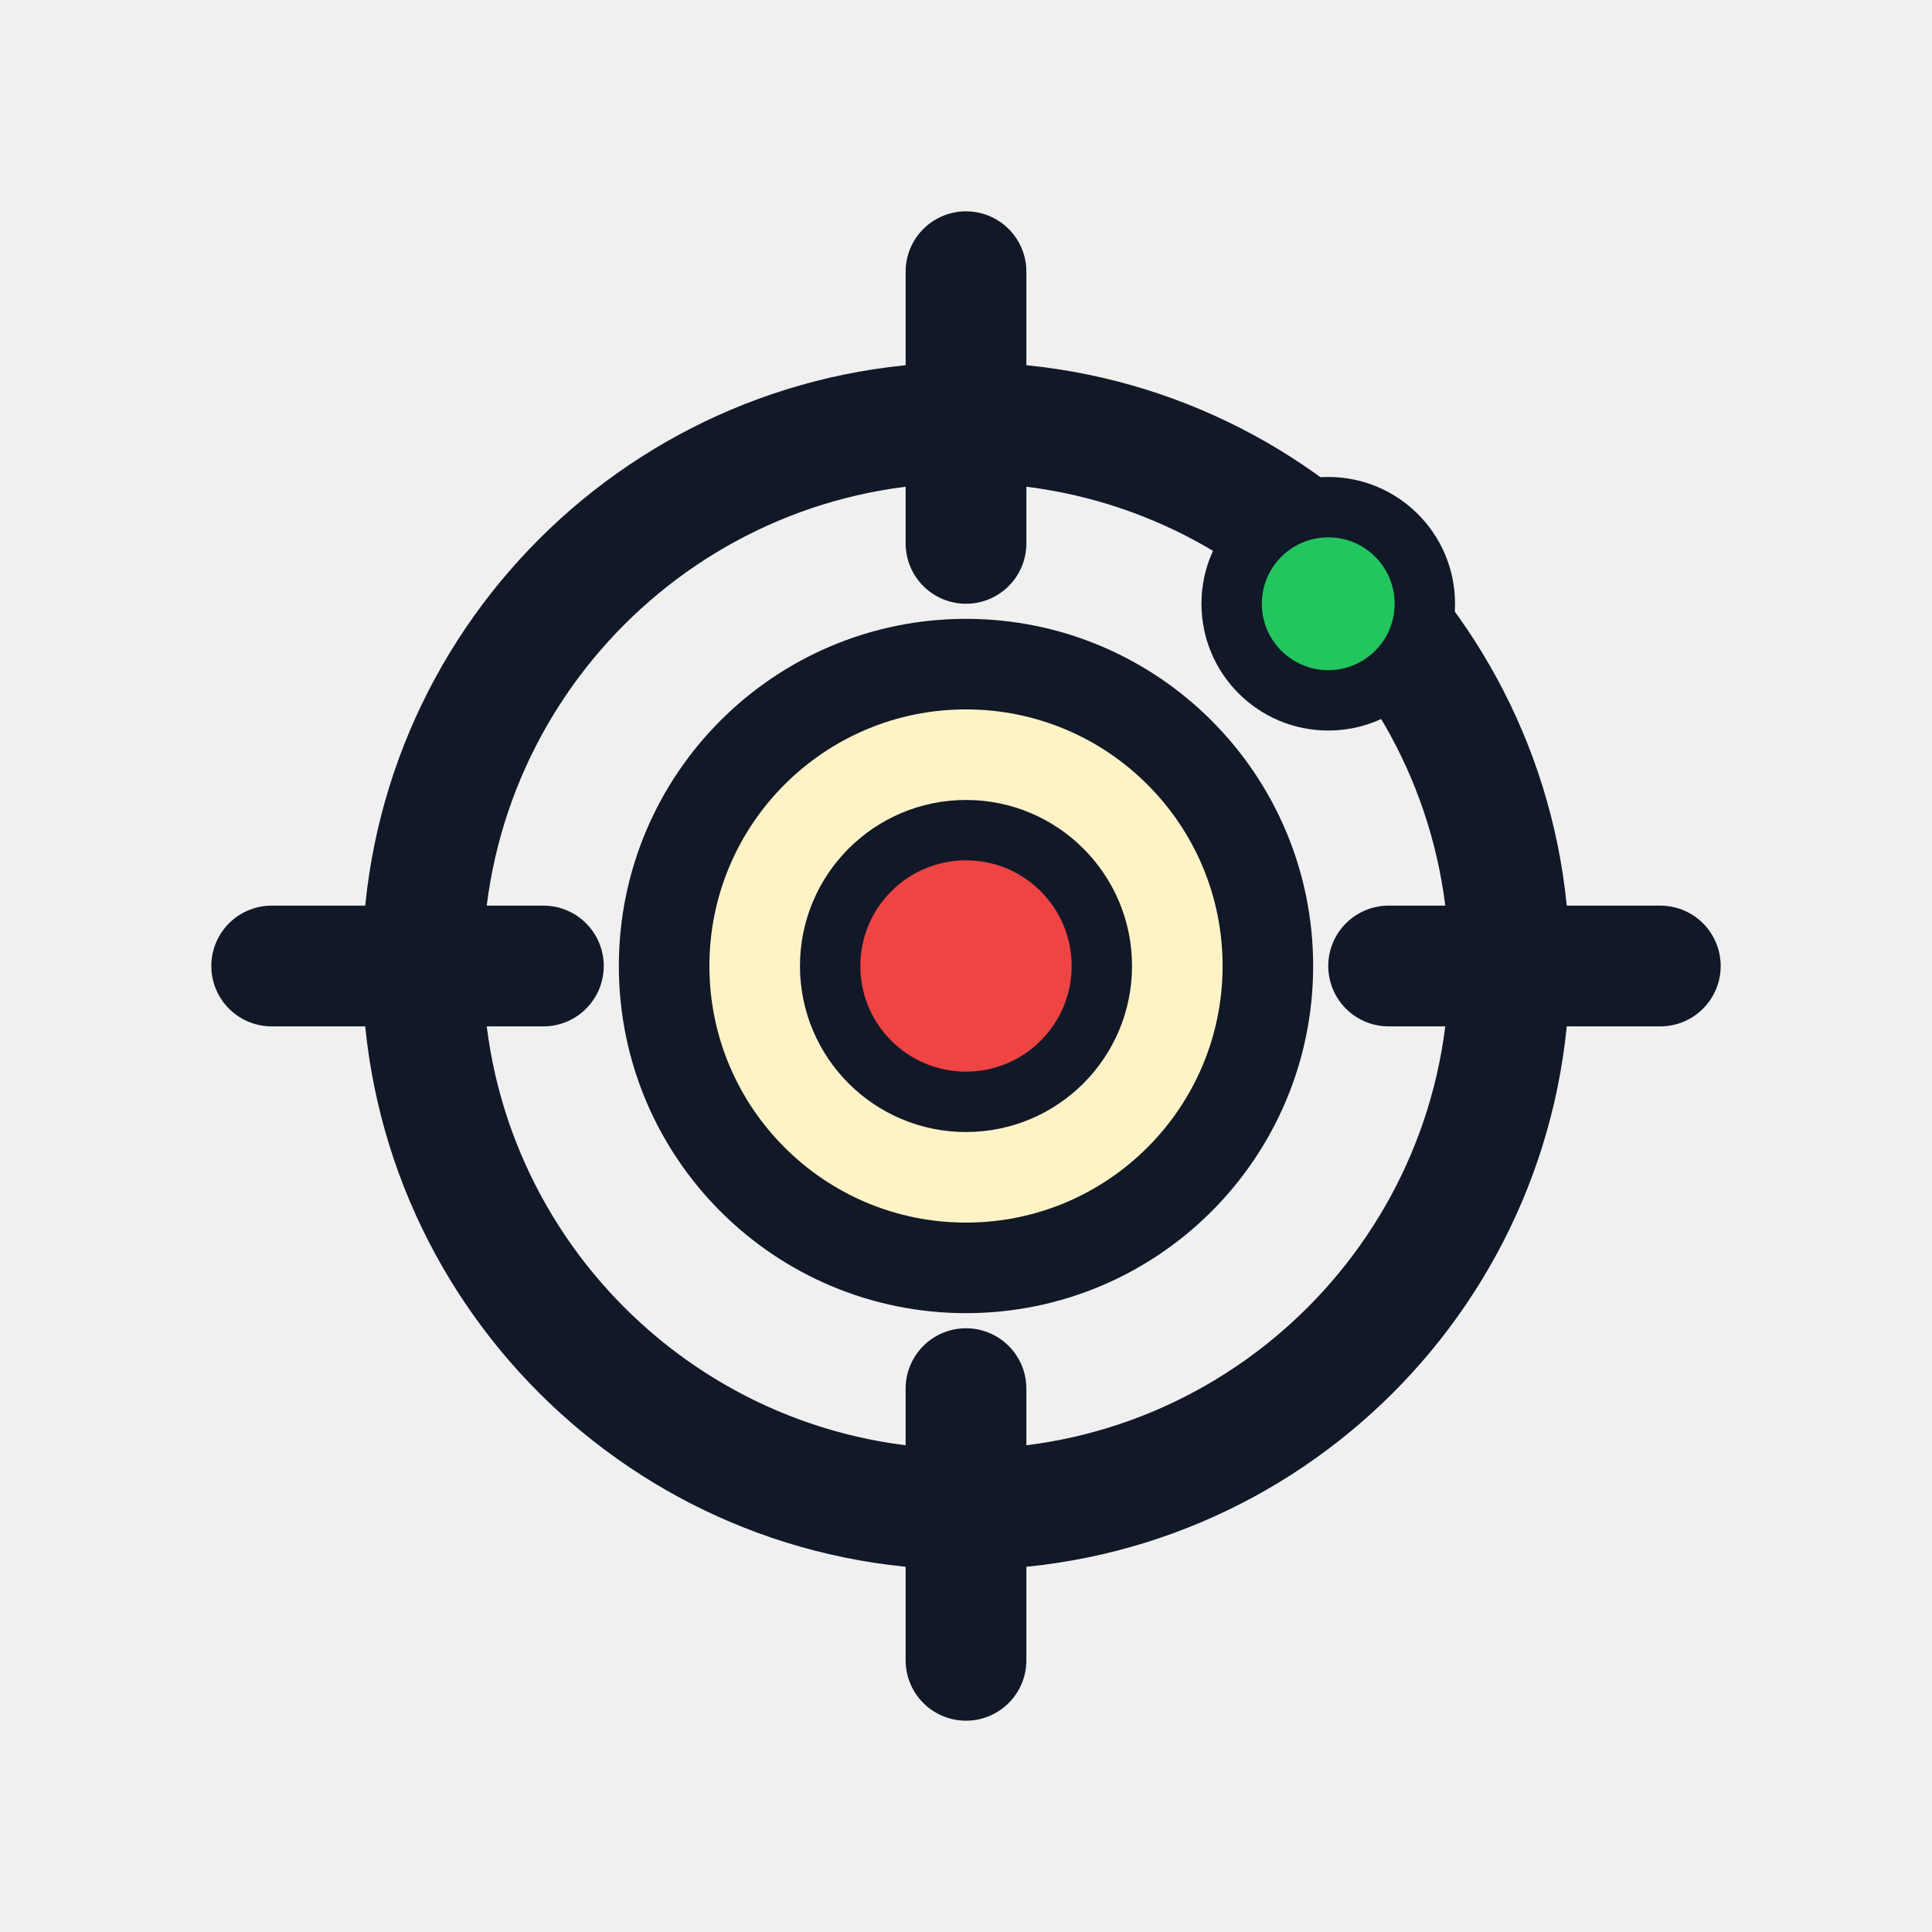
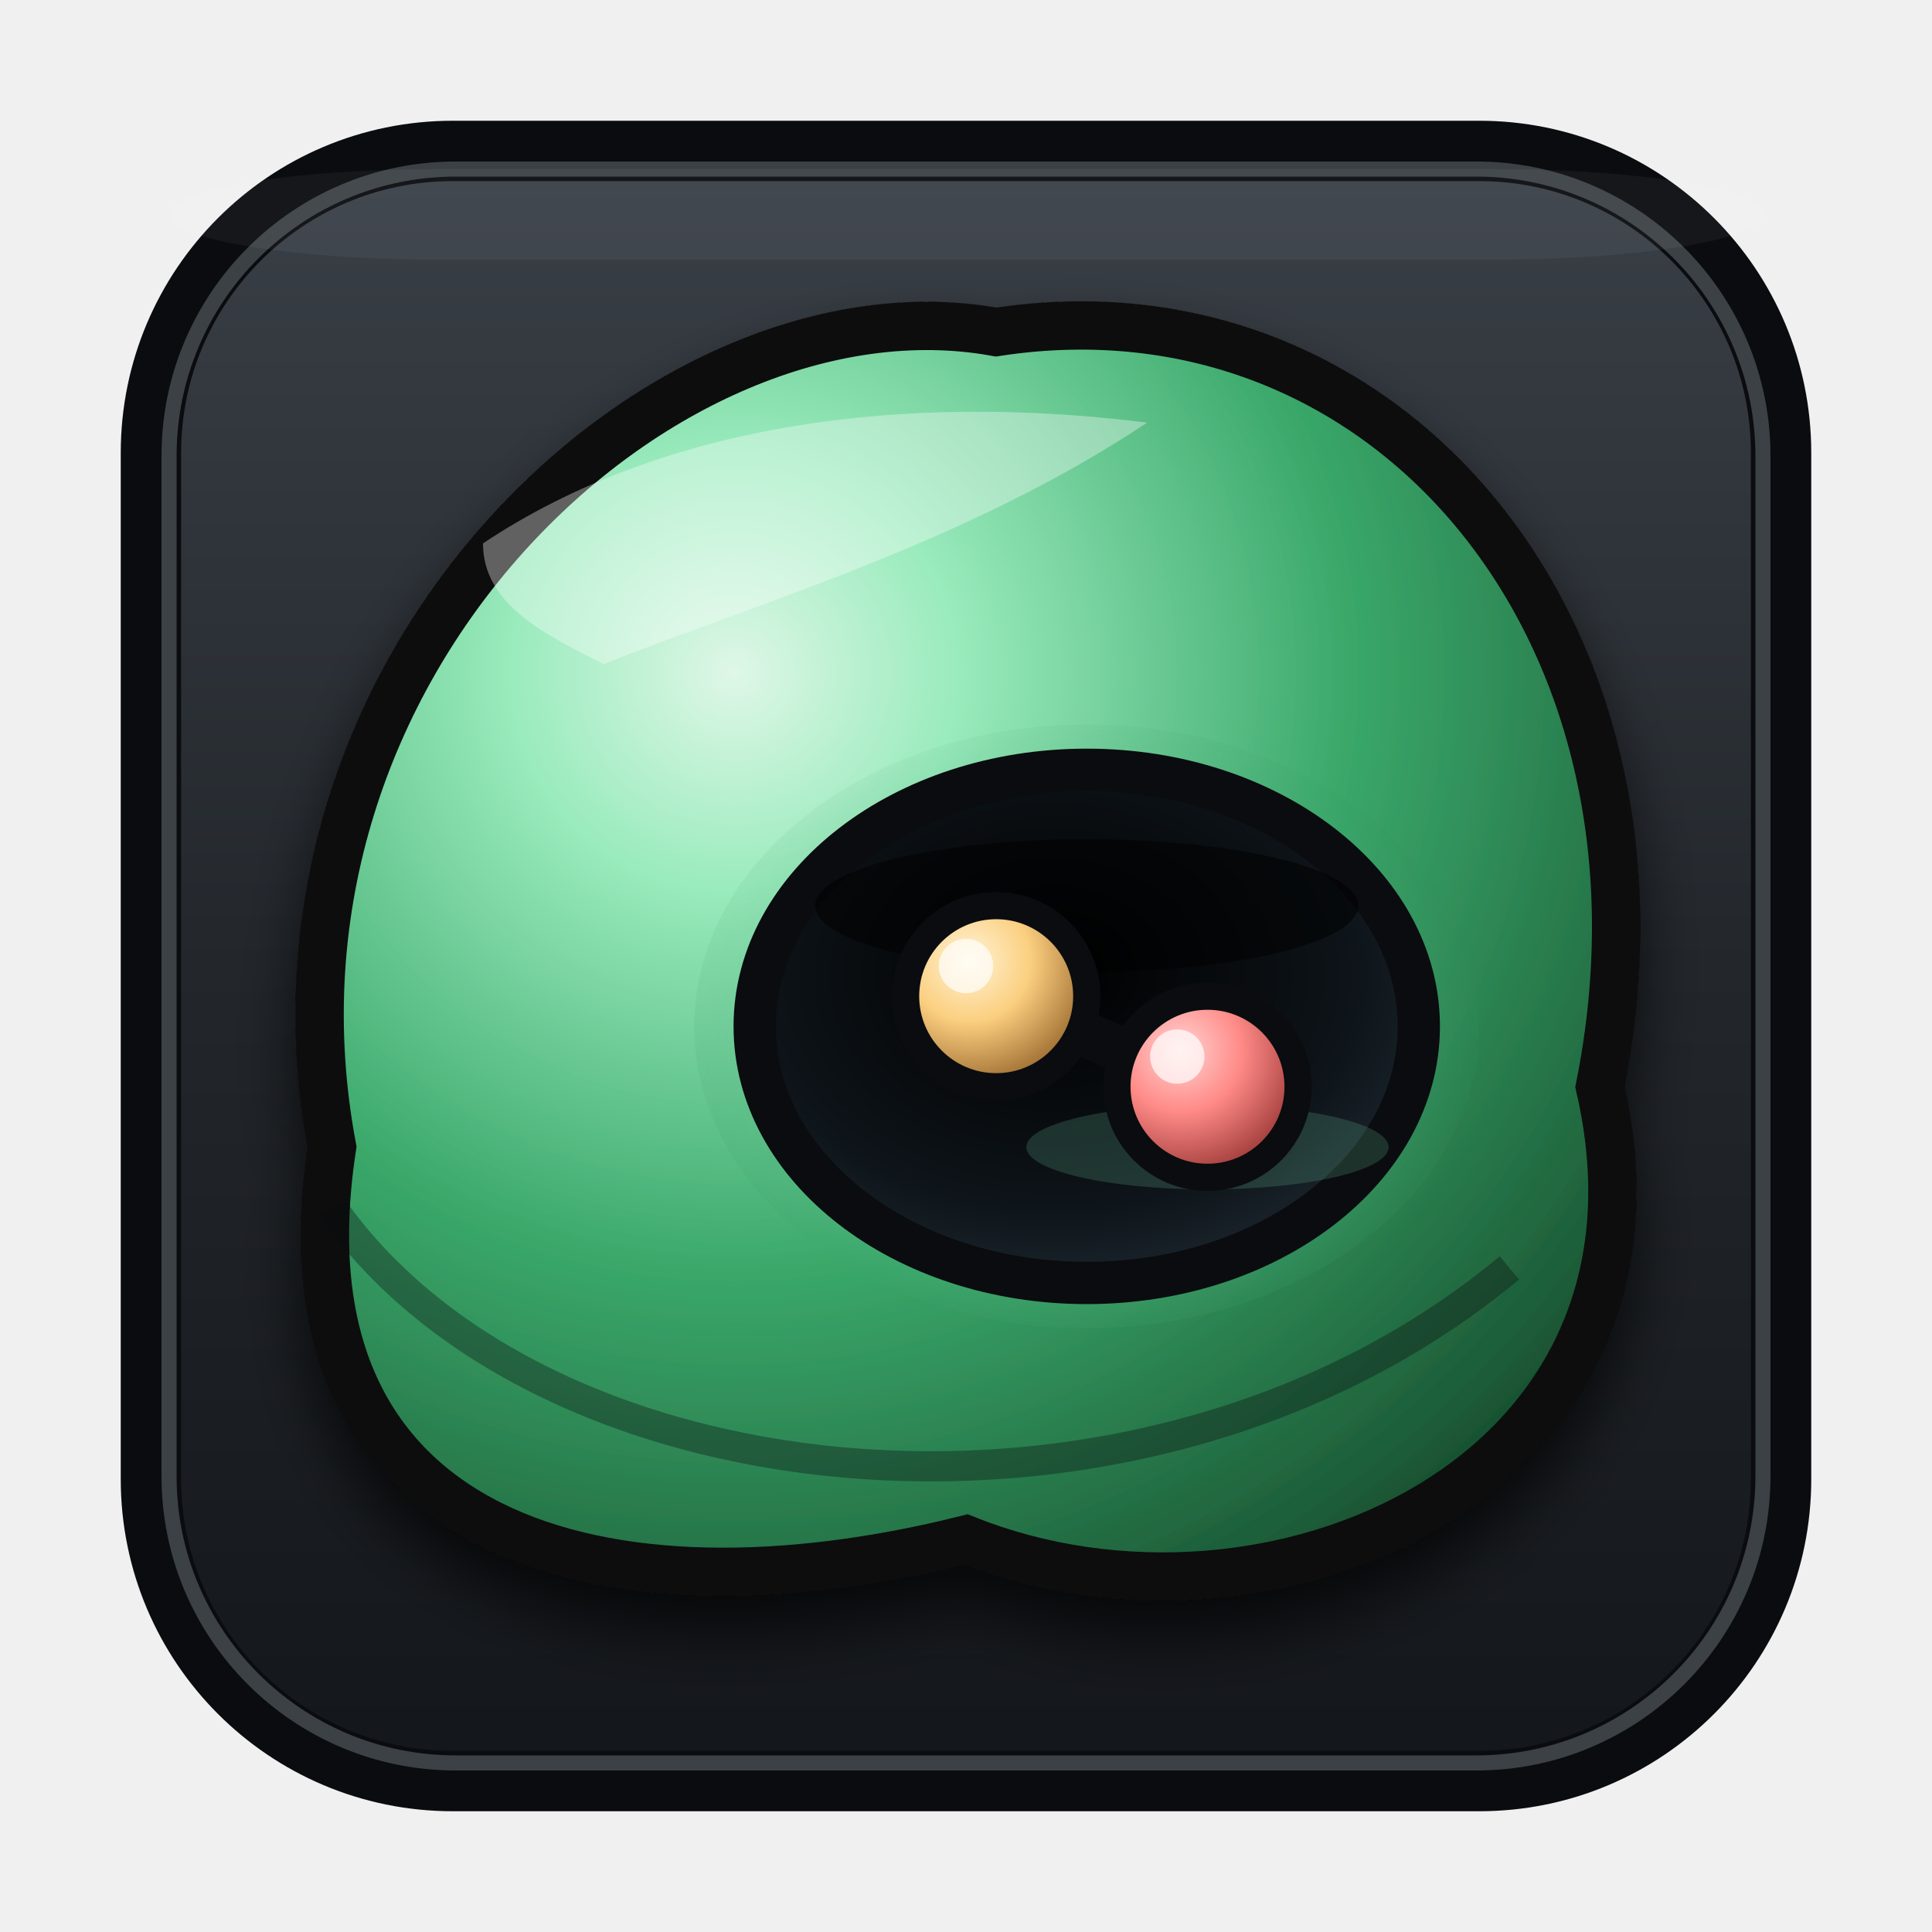
- <svg xmlns="http://www.w3.org/2000/svg" width="64" height="64" viewBox="0 0 64 64" fill="none">
-   <circle cx="32" cy="32" r="18" stroke="#111827" stroke-width="4" />
-   <circle cx="32" cy="32" r="10" fill="#FEF3C7" stroke="#111827" stroke-width="3" />
-   <circle cx="32" cy="32" r="4.5" fill="#EF4444" stroke="#111827" stroke-width="2" />
-   <path d="M32 9 V18" stroke="#111827" stroke-width="4" stroke-linecap="round" />
-   <path d="M32 46 V55" stroke="#111827" stroke-width="4" stroke-linecap="round" />
-   <path d="M9 32 H18" stroke="#111827" stroke-width="4" stroke-linecap="round" />
-   <path d="M46 32 H55" stroke="#111827" stroke-width="4" stroke-linecap="round" />
-   <circle cx="44" cy="20" r="3.2" fill="#22C55E" stroke="#111827" stroke-width="2" />
+ <svg xmlns="http://www.w3.org/2000/svg" width="64" height="64" viewBox="0 0 64 64">
+   <defs>
+     <linearGradient id="stCard" x1="0" y1="0" x2="0" y2="1">
+       <stop offset="0" stop-color="#3a4047" />
+       <stop offset="0.5" stop-color="#23272c" />
+       <stop offset="1" stop-color="#13161a" />
+     </linearGradient>
+     <radialGradient id="stProteinBody" cx="0.32" cy="0.28" r="0.95">
+       <stop offset="0" stop-color="#dff7e7" />
+       <stop offset="0.18" stop-color="#9aebbd" />
+       <stop offset="0.5" stop-color="#3aa86a" />
+       <stop offset="0.85" stop-color="#1c5b37" />
+       <stop offset="1" stop-color="#0a2918" />
+     </radialGradient>
+     <radialGradient id="stPocketDepth" cx="0.45" cy="0.4" r="0.8">
+       <stop offset="0" stop-color="#000000" />
+       <stop offset="0.55" stop-color="#0d1318" />
+       <stop offset="0.85" stop-color="#1f2c33" />
+       <stop offset="1" stop-color="#2a3a44" />
+     </radialGradient>
+     <radialGradient id="stPocketGlow" cx="0.5" cy="0.55" r="0.6">
+       <stop offset="0" stop-color="#7adcaf" stop-opacity="0.7" />
+       <stop offset="0.6" stop-color="#5cc78c" stop-opacity="0.25" />
+       <stop offset="1" stop-color="#1f6f44" stop-opacity="0" />
+     </radialGradient>
+     <radialGradient id="stLigandA" cx="0.35" cy="0.3" r="0.85">
+       <stop offset="0" stop-color="#fff4d6" />
+       <stop offset="0.4" stop-color="#fbcf80" />
+       <stop offset="1" stop-color="#7a4612" />
+     </radialGradient>
+     <radialGradient id="stLigandB" cx="0.35" cy="0.3" r="0.85">
+       <stop offset="0" stop-color="#ffd5d3" />
+       <stop offset="0.4" stop-color="#ff8a87" />
+       <stop offset="1" stop-color="#7a1d1b" />
+     </radialGradient>
+     <filter id="stDrop" x="-30%" y="-30%" width="160%" height="160%">
+       <feDropShadow dx="0" dy="1.2" stdDeviation="1" flood-color="#000000" flood-opacity="0.7" />
+     </filter>
+   </defs>
+   <rect x="5" y="5" width="54" height="54" rx="10" fill="url(#stCard)" stroke="#0a0c0f" stroke-width="2" />
+   <rect x="5.6" y="5.6" width="52.8" height="52.8" rx="9.5" fill="none" stroke="#7a8088" stroke-width="0.5" opacity="0.45" />
+   <rect x="5.6" y="5.6" width="52.8" height="3" rx="9" fill="#ffffff" opacity="0.05" />
+   <path d="M11 38 C8 22, 22 9, 33 11 C46 9, 56 21, 53 36 C56 49, 42 55, 32 51 C20 54, 9 51, 11 38 Z" fill="url(#stProteinBody)" stroke="#0a0c0f" stroke-width="1.6" filter="url(#stDrop)" />
+   <path d="M16 18 C22 14, 30 13, 38 14 C32 18, 25 20, 20 22 C18 21, 16 20, 16 18 Z" fill="#ffffff" opacity="0.35" />
+   <path d="M11 40 C18 50, 38 52, 50 42" stroke="#0a0c0f" stroke-width="1" fill="none" opacity="0.35" />
+   <ellipse cx="36" cy="34" rx="13" ry="10" fill="url(#stPocketGlow)" />
+   <ellipse cx="36" cy="34" rx="11" ry="8.5" fill="url(#stPocketDepth)" stroke="#0a0c0f" stroke-width="1.4" />
+   <ellipse cx="36" cy="30" rx="9" ry="2.2" fill="#000000" opacity="0.55" />
+   <ellipse cx="40" cy="38" rx="6" ry="1.4" fill="#7adcaf" opacity="0.18" />
+   <line x1="33" y1="33" x2="40" y2="36" stroke="#0a0c0f" stroke-width="1.5" />
+   <circle cx="33" cy="33" r="3" fill="url(#stLigandA)" stroke="#0a0c0f" stroke-width="0.9" />
+   <circle cx="32" cy="32" r="0.9" fill="#ffffff" opacity="0.7" />
+   <circle cx="40" cy="36" r="3" fill="url(#stLigandB)" stroke="#0a0c0f" stroke-width="0.9" />
+   <circle cx="39" cy="35" r="0.9" fill="#ffffff" opacity="0.7" />
</svg>
